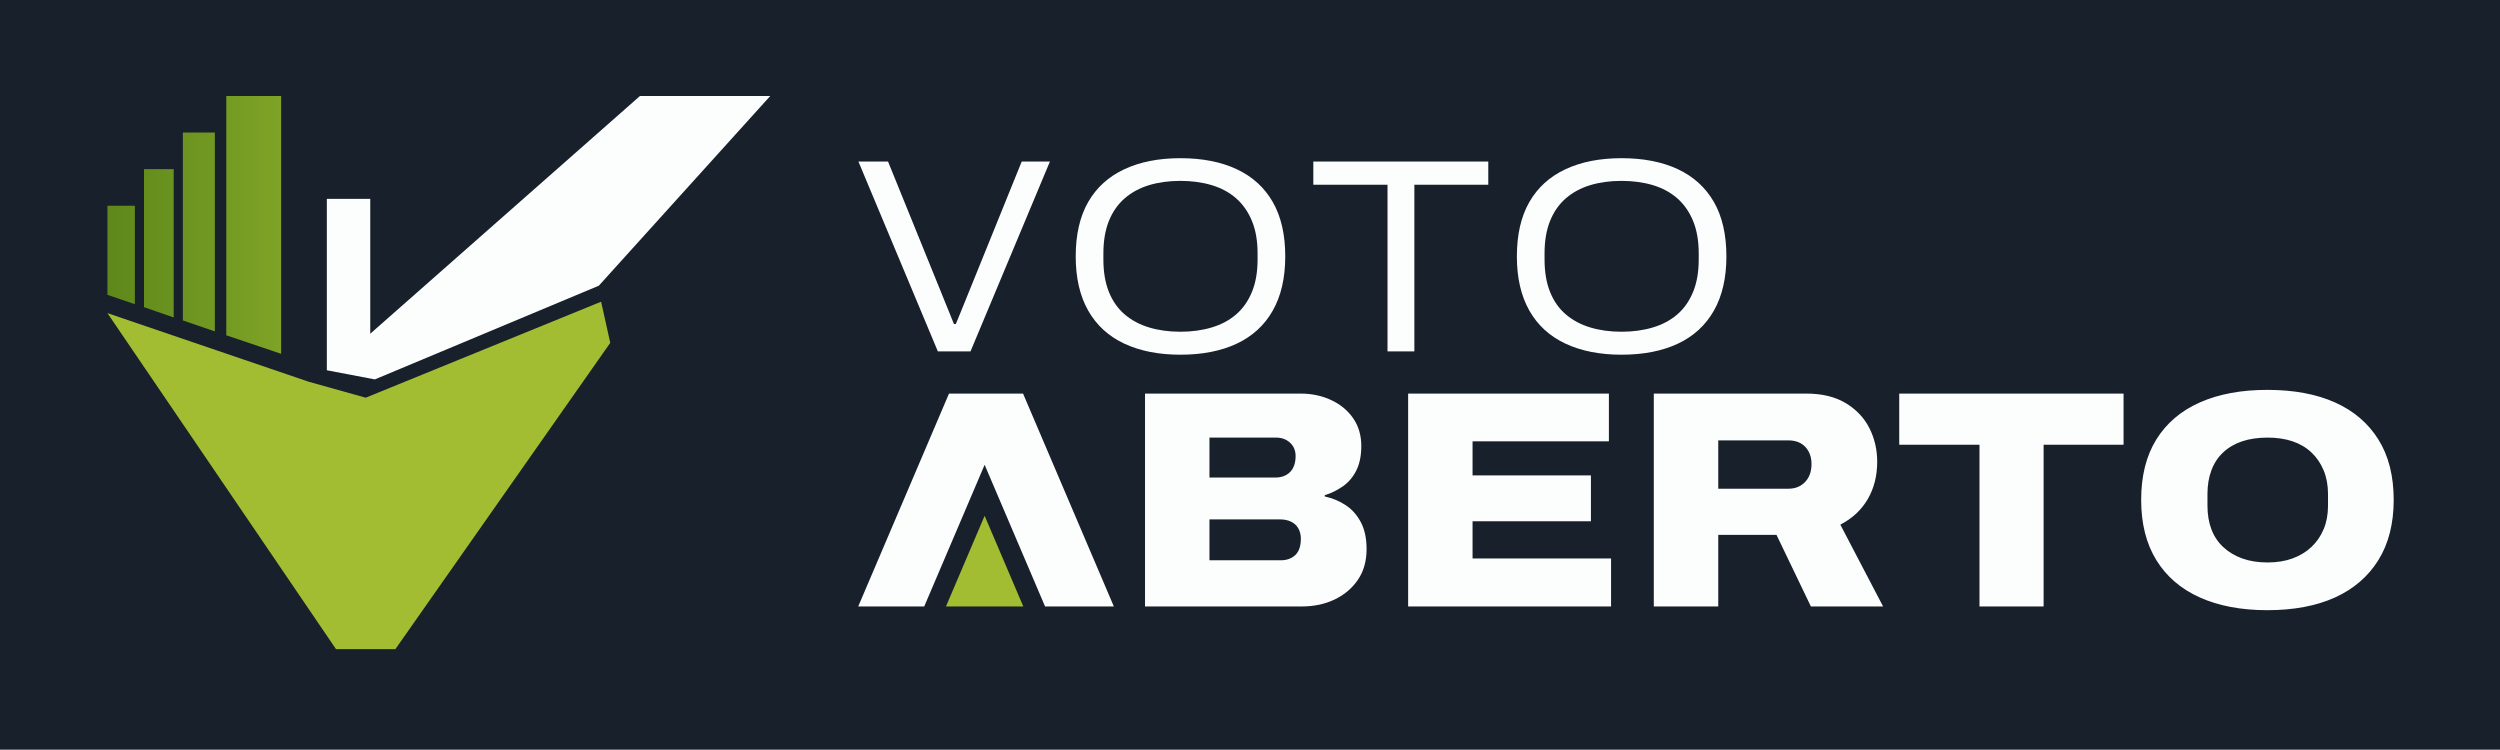
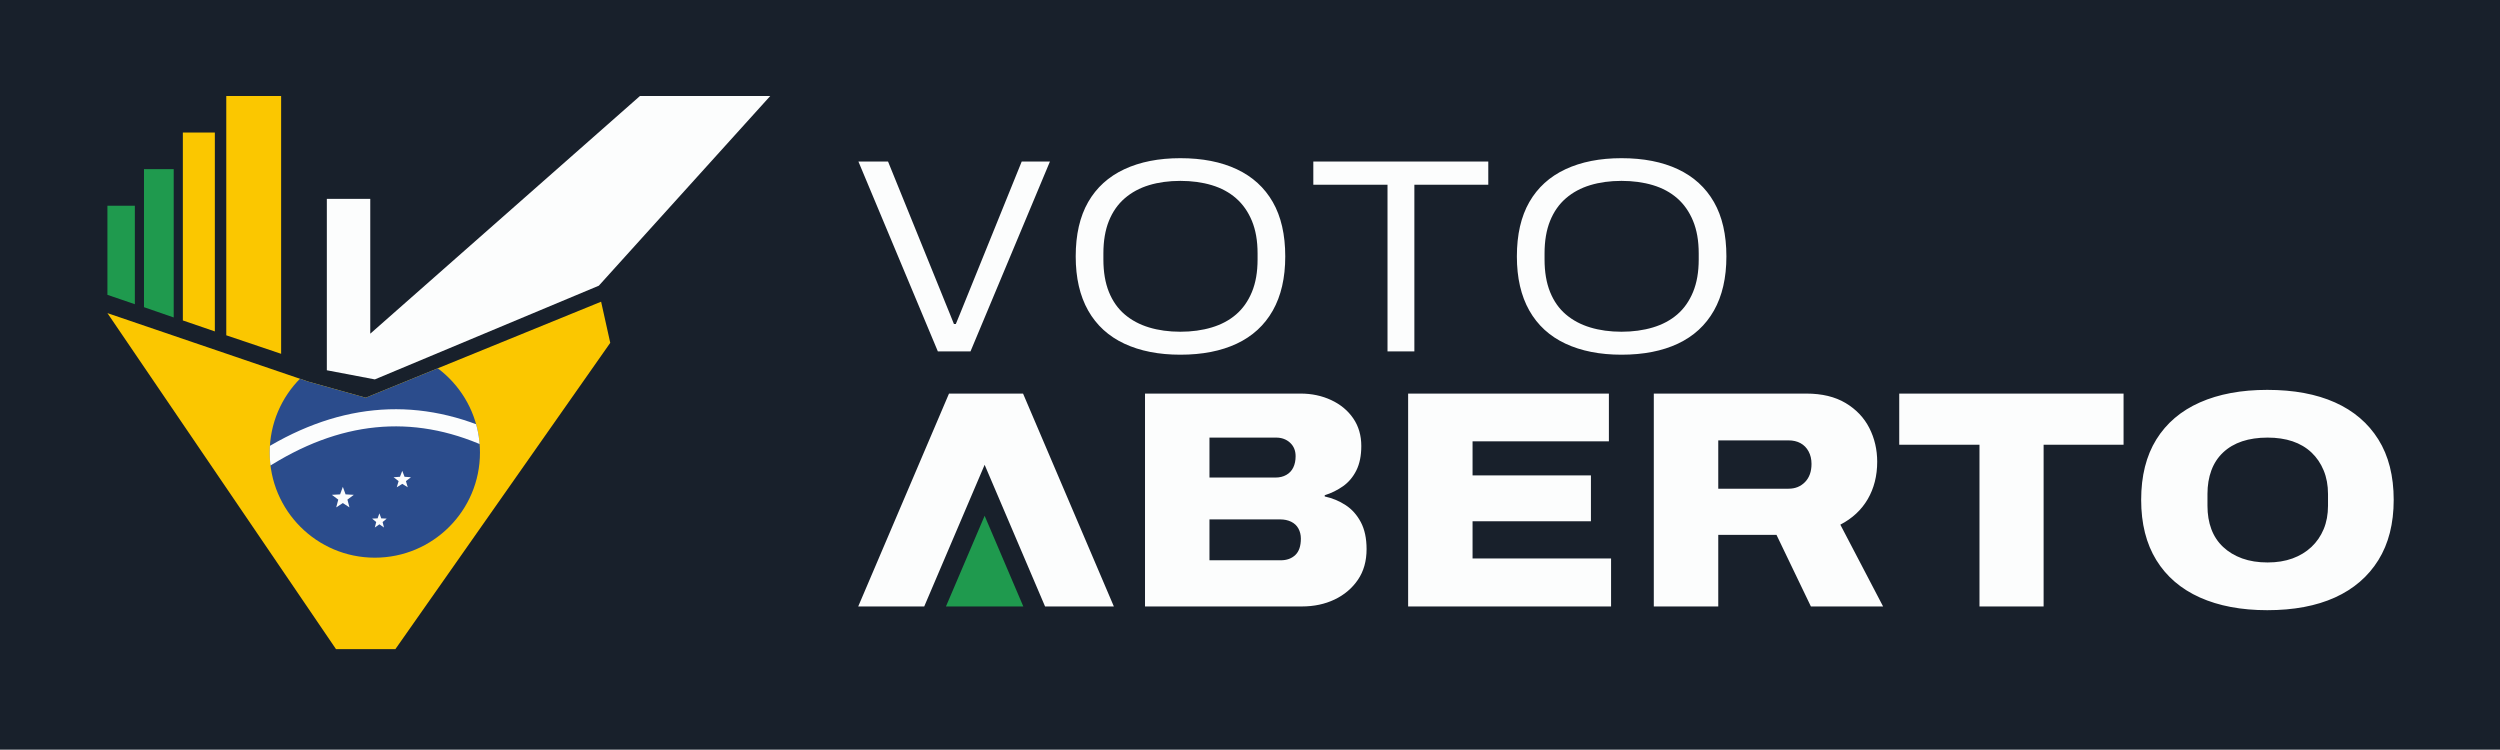
<svg xmlns="http://www.w3.org/2000/svg" viewBox="-40 -40 1093.81 328" role="img" aria-label="Voto Aberto">
  <rect x="-40" y="-40" width="1093.81" height="328" fill="#18202B" />
  <defs>
-     <linearGradient id="ua-barras" x1="7" y1="0" x2="83" y2="0" gradientUnits="userSpaceOnUse">
-       <stop offset="0" stop-color="#5E881B" />
-       <stop offset="1" stop-color="#7EA326" />
-     </linearGradient>
+     <clipPath id="va-globo">
+       <path d="M7 97L95 127L120 134L223 92L227 110L133 244L107 244Z" />
+     </clipPath>
+     <clipPath id="va-globo-d">
+       <circle cx="124" cy="158" r="46" />
+     </clipPath>
  </defs>
  <g transform="translate(0 0) scale(1)">
-     <path d="M7 50L19 50L19 93.1L7 89Z" fill="url(#ua-barras)" />
-     <path d="M23 34L36 34L36 98.9L23 94.4Z" fill="url(#ua-barras)" />
-     <path d="M40 18L54 18L54 105L40 100.2Z" fill="url(#ua-barras)" />
-     <path d="M59 2L83 2L83 114.8L59 106.7Z" fill="url(#ua-barras)" />
-     <path d="M7 97L95 127L120 134L223 92L227 110L133 244L107 244Z" fill="#A2BD31" />
+     <path d="M7 50L19 50L19 93.1L7 89Z" fill="#1F9A4E" />
+     <path d="M23 34L36 34L36 98.9L23 94.4Z" fill="#1F9A4E" />
+     <path d="M40 18L54 18L54 105L40 100.2Z" fill="#FBC700" />
+     <path d="M59 2L83 2L83 114.8L59 106.7Z" fill="#FBC700" />
+     <path d="M7 97L95 127L120 134L223 92L227 110L133 244L107 244Z" fill="#FBC700" />
+     <g clip-path="url(#va-globo)">
+       <circle cx="124" cy="158" r="46" fill="#2B4C8C" />
+       <path clip-path="url(#va-globo-d)" d="M74 162Q124 129.5 174 152" stroke="#FCFDFD" stroke-width="7.5" fill="none" />
+       <path d="M110.0 173.0L111.2 176.3L114.8 176.5L112.0 178.6L112.9 182.0L110.0 180.1L107.1 182.0L108.0 178.6L105.2 176.5L108.8 176.3Z" fill="#FCFDFD" />
+       <path d="M136.0 166.0L137.0 168.6L139.8 168.8L137.6 170.5L138.4 173.2L136.0 171.7L133.6 173.2L134.4 170.5L132.2 168.8L135.0 168.6Z" fill="#FCFDFD" />
+       <path d="M126.0 184.6L126.8 186.8L129.2 186.9L127.4 188.4L128.0 190.8L126.0 189.4L124.0 190.8L124.6 188.4L122.8 186.9L125.2 186.8Z" fill="#FCFDFD" />
+     </g>
    <path d="M103 47L122 47L122 106L240 2L297 2L222 85L124 126L103 122Z" fill="#FCFDFD" />
  </g>
  <path d="M370.33 113.74L335.57 30.66L348.53 30.66L371.54 87.34Q372.39 89.4 373.42 92Q374.45 94.6 375.54 97.21Q376.63 99.81 377.36 101.75L378.2 101.75Q379.05 99.81 380.02 97.33Q380.99 94.85 382.08 92.24Q383.17 89.64 384.02 87.46L407.03 30.66L419.38 30.66L384.62 113.74ZM476.43 115.19Q462.26 115.19 451.9 110.35Q441.55 105.5 436.1 95.88Q430.65 86.25 430.65 72.2Q430.65 57.91 436.1 48.4Q441.55 38.9 451.9 34.05Q462.26 29.21 476.43 29.21Q490.84 29.21 501.13 34.05Q511.43 38.9 516.88 48.4Q522.33 57.91 522.33 72.2Q522.33 86.25 516.88 95.88Q511.43 105.5 501.13 110.35Q490.84 115.19 476.43 115.19ZM476.43 105.14Q483.94 105.14 490.17 103.26Q496.41 101.39 500.83 97.57Q505.25 93.76 507.74 87.76Q510.22 81.77 510.22 73.53L510.22 70.87Q510.22 62.63 507.74 56.64Q505.25 50.64 500.83 46.77Q496.41 42.89 490.17 41.01Q483.94 39.14 476.43 39.14Q468.92 39.14 462.74 41.01Q456.57 42.89 452.09 46.77Q447.61 50.64 445.18 56.64Q442.76 62.63 442.76 70.87L442.76 73.53Q442.76 81.77 445.18 87.76Q447.61 93.76 452.09 97.57Q456.57 101.39 462.74 103.26Q468.92 105.14 476.43 105.14ZM567.07 113.74L567.07 40.83L534.61 40.83L534.61 30.66L611.16 30.66L611.16 40.83L578.82 40.83L578.82 113.74ZM669.44 115.19Q655.27 115.19 644.92 110.35Q634.57 105.5 629.12 95.88Q623.67 86.25 623.67 72.2Q623.67 57.91 629.12 48.4Q634.57 38.9 644.92 34.05Q655.27 29.21 669.44 29.21Q683.86 29.21 694.15 34.05Q704.44 38.9 709.89 48.4Q715.34 57.91 715.34 72.2Q715.34 86.25 709.89 95.88Q704.44 105.5 694.15 110.35Q683.86 115.19 669.44 115.19ZM669.44 105.14Q676.95 105.14 683.19 103.26Q689.43 101.39 693.85 97.57Q698.27 93.76 700.75 87.76Q703.23 81.77 703.23 73.53L703.23 70.87Q703.23 62.63 700.75 56.64Q698.27 50.64 693.85 46.77Q689.43 42.89 683.19 41.01Q676.95 39.14 669.44 39.14Q661.94 39.14 655.76 41.01Q649.58 42.89 645.1 46.77Q640.62 50.64 638.2 56.64Q635.78 62.63 635.78 70.87L635.78 73.53Q635.78 81.77 638.2 87.76Q640.62 93.76 645.1 97.57Q649.58 101.39 655.76 103.26Q661.94 105.14 669.44 105.14ZM335.49 225.34L375.21 132.2L407.61 132.2L447.34 225.34L417.24 225.34L390.8 163.36L364.37 225.34ZM460.97 225.34L460.97 132.2L529.03 132.2Q536.35 132.2 542.45 135.05Q548.55 137.9 552.08 143.05Q555.6 148.2 555.6 155.12Q555.6 161.49 553.43 165.83Q551.26 170.16 547.6 172.74Q543.94 175.32 539.6 176.67L539.6 177.21Q544.62 178.3 548.75 181.01Q552.89 183.72 555.4 188.47Q557.91 193.21 557.91 200.26Q557.91 208.12 554.11 213.68Q550.31 219.24 543.94 222.29Q537.57 225.34 529.57 225.34ZM489.17 205.14L520.35 205.14Q524.28 205.14 526.72 202.84Q529.16 200.53 529.16 195.65Q529.16 193.21 528.08 191.24Q527 189.28 524.89 188.26Q522.79 187.25 520.08 187.25L489.17 187.25ZM489.17 168.94L518.05 168.94Q520.76 168.94 522.79 167.79Q524.83 166.64 525.84 164.54Q526.86 162.44 526.86 159.59Q526.86 155.93 524.42 153.69Q521.98 151.46 518.32 151.46L489.17 151.46ZM576.09 225.34L576.09 132.2L663.93 132.2L663.93 153.08L604.28 153.08L604.28 167.99L656.07 167.99L656.07 188.06L604.28 188.06L604.28 204.33L664.88 204.33L664.88 225.34ZM683.58 225.34L683.58 132.2L750.28 132.2Q760.58 132.2 767.5 136.34Q774.41 140.47 777.87 147.25Q781.32 154.03 781.32 162.03Q781.32 171.25 777.19 178.37Q773.05 185.48 765.19 189.55L783.9 225.34L752.31 225.34L737.26 194.02L711.78 194.02L711.78 225.34ZM711.78 173.82L742.55 173.82Q746.89 173.82 749.74 170.91Q752.58 167.99 752.58 162.98Q752.58 159.86 751.29 157.49Q750.01 155.12 747.77 153.9Q745.53 152.68 742.55 152.68L711.78 152.68ZM826.07 225.34L826.07 154.57L790.96 154.57L790.96 132.2L889.11 132.2L889.11 154.57L854.13 154.57L854.13 225.34ZM951.99 226.97Q934.91 226.97 922.5 221.41Q910.1 215.85 903.45 205.07Q896.81 194.29 896.81 178.7Q896.81 162.98 903.45 152.27Q910.1 141.56 922.5 136.07Q934.91 130.58 951.99 130.58Q969.34 130.58 981.61 136.07Q993.88 141.56 1000.59 152.27Q1007.3 162.98 1007.3 178.7Q1007.3 194.29 1000.59 205.07Q993.88 215.85 981.61 221.41Q969.34 226.97 951.99 226.97ZM952.12 206.09Q958.22 206.09 963.04 204.33Q967.85 202.56 971.31 199.31Q974.76 196.06 976.66 191.52Q978.56 186.97 978.56 181.28L978.56 176.13Q978.56 170.43 976.66 165.83Q974.76 161.22 971.31 157.96Q967.85 154.71 963.04 153.08Q958.22 151.46 952.12 151.46Q945.89 151.46 941.01 153.08Q936.13 154.71 932.67 157.96Q929.21 161.22 927.52 165.83Q925.82 170.43 925.82 176.13L925.82 181.28Q925.82 186.97 927.52 191.52Q929.21 196.06 932.67 199.31Q936.13 202.56 941.01 204.33Q945.89 206.09 952.12 206.09Z" fill="#FCFDFD" />
-   <path d="M373.88 225.34L407.72 225.34L390.8 185.67Z" fill="#A2BD31" />
+   <path d="M373.88 225.34L407.72 225.34L390.8 185.67Z" fill="#1F9A4E" />
</svg>
